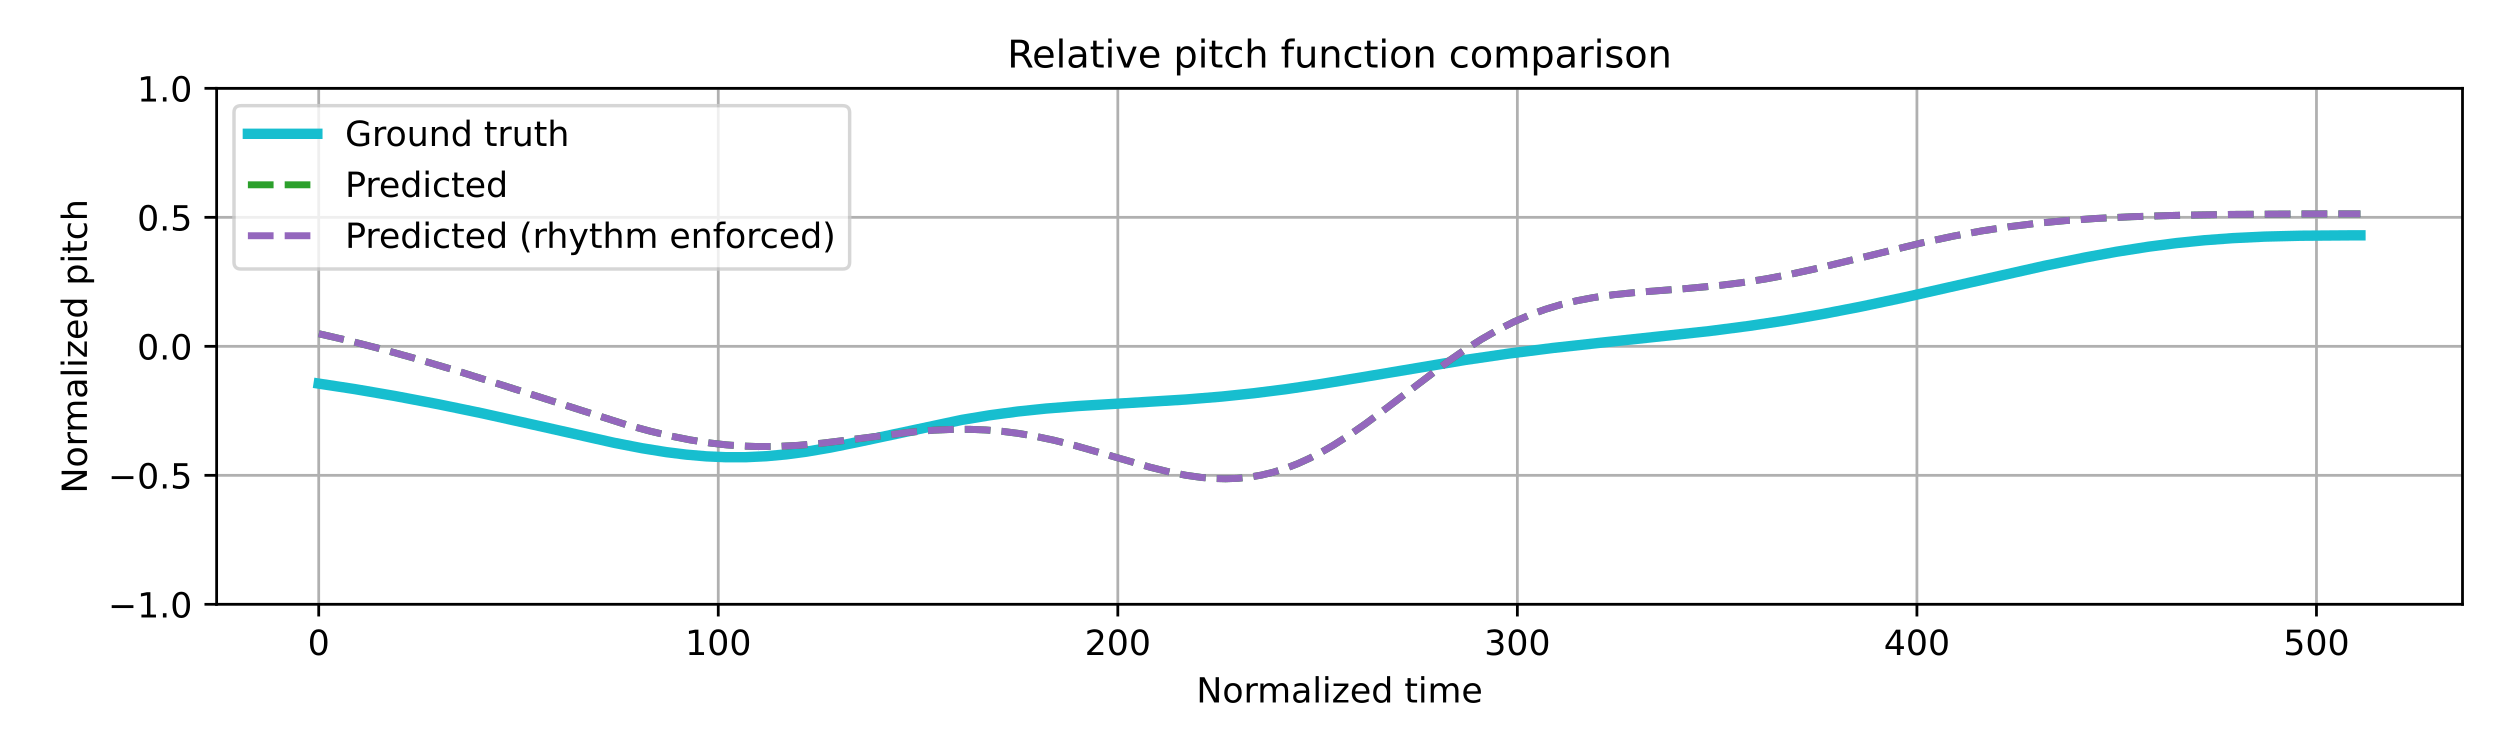
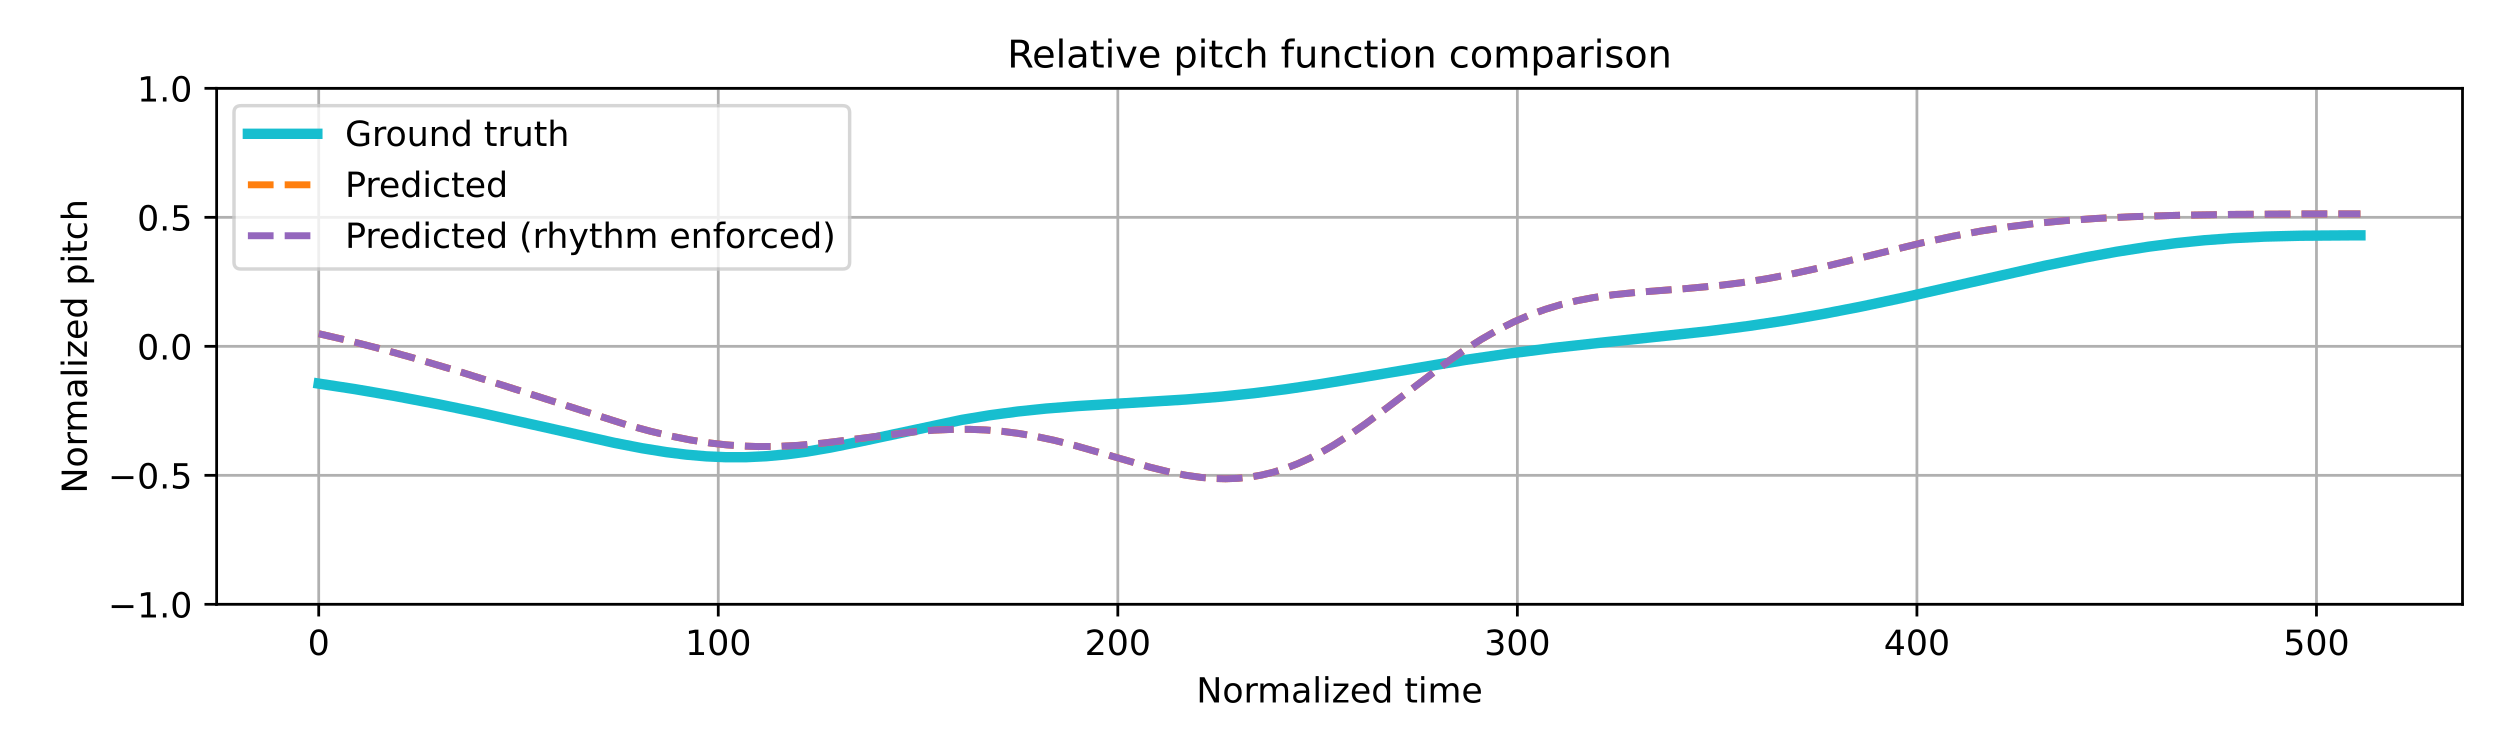
<svg xmlns="http://www.w3.org/2000/svg" xmlns:xlink="http://www.w3.org/1999/xlink" width="720pt" height="216pt" viewBox="0 0 720 216" version="1.1">
  <defs>
    <style type="text/css">*{stroke-linejoin: round; stroke-linecap: butt}</style>
  </defs>
  <g id="figure_1">
    <g id="patch_1">
      <path d="M 0 216  L 720 216  L 720 0  L 0 0  z " style="fill: #ffffff" />
    </g>
    <g id="axes_1">
      <g id="patch_2">
        <path d="M 62.39 174.04  L 709.2 174.04  L 709.2 25.44  L 62.39 25.44  z " style="fill: #ffffff" />
      </g>
      <g id="matplotlib.axis_1">
        <g id="xtick_1">
          <g id="line2d_1">
-             <path d="M 91.79 174.04  L 91.79 25.44  " clip-path="url(#p6a48d43ad7)" style="fill: none; stroke: #b0b0b0; stroke-width: 0.8; stroke-linecap: square" />
+             <path d="M 91.79 174.04  L 91.79 25.44  " clip-path="url(#pc66e076059)" style="fill: none; stroke: #b0b0b0; stroke-width: 0.8; stroke-linecap: square" />
          </g>
          <g id="line2d_2">
            <defs>
-               <path id="m5f132ab02b" d="M 0 0  L 0 3.5  " style="stroke: #000000; stroke-width: 0.8" />
-             </defs>
-             <g>
-               <use xlink:href="#m5f132ab02b" x="91.79" y="174.04" style="stroke: #000000; stroke-width: 0.8" />
+               <path id="mcef469ca91" d="M 0 0  L 0 3.5  " style="stroke: #000000; stroke-width: 0.8" />
+             </defs>
+             <g>
+               <use xlink:href="#mcef469ca91" x="91.79" y="174.04" style="stroke: #000000; stroke-width: 0.8" />
            </g>
          </g>
          <g id="text_1">
            <g transform="translate(88.60921 188.6384) scale(0.1 -0.1)">
              <defs>
                <path id="DejaVuSans-30" d="M 2034 4250  Q 1547 4250 1301 3770  Q 1056 3291 1056 2328  Q 1056 1369 1301 889  Q 1547 409 2034 409  Q 2525 409 2770 889  Q 3016 1369 3016 2328  Q 3016 3291 2770 3770  Q 2525 4250 2034 4250  z M 2034 4750  Q 2819 4750 3233 4129  Q 3647 3509 3647 2328  Q 3647 1150 3233 529  Q 2819 -91 2034 -91  Q 1250 -91 836 529  Q 422 1150 422 2328  Q 422 3509 836 4129  Q 1250 4750 2034 4750  z " transform="scale(0.015625)" />
              </defs>
              <use xlink:href="#DejaVuSans-30" />
            </g>
          </g>
        </g>
        <g id="xtick_2">
          <g id="line2d_3">
-             <path d="M 206.861 174.04  L 206.861 25.44  " clip-path="url(#p6a48d43ad7)" style="fill: none; stroke: #b0b0b0; stroke-width: 0.8; stroke-linecap: square" />
+             <path d="M 206.861 174.04  L 206.861 25.44  " clip-path="url(#pc66e076059)" style="fill: none; stroke: #b0b0b0; stroke-width: 0.8; stroke-linecap: square" />
          </g>
          <g id="line2d_4">
            <g>
-               <use xlink:href="#m5f132ab02b" x="206.861" y="174.04" style="stroke: #000000; stroke-width: 0.8" />
+               <use xlink:href="#mcef469ca91" x="206.861" y="174.04" style="stroke: #000000; stroke-width: 0.8" />
            </g>
          </g>
          <g id="text_2">
            <g transform="translate(197.317 188.6384) scale(0.1 -0.1)">
              <defs>
                <path id="DejaVuSans-31" d="M 794 531  L 1825 531  L 1825 4091  L 703 3866  L 703 4441  L 1819 4666  L 2450 4666  L 2450 531  L 3481 531  L 3481 0  L 794 0  L 794 531  z " transform="scale(0.015625)" />
              </defs>
              <use xlink:href="#DejaVuSans-31" />
              <use xlink:href="#DejaVuSans-30" transform="translate(63.62305 0)" />
              <use xlink:href="#DejaVuSans-30" transform="translate(127.2461 0)" />
            </g>
          </g>
        </g>
        <g id="xtick_3">
          <g id="line2d_5">
-             <path d="M 321.931 174.04  L 321.931 25.44  " clip-path="url(#p6a48d43ad7)" style="fill: none; stroke: #b0b0b0; stroke-width: 0.8; stroke-linecap: square" />
+             <path d="M 321.931 174.04  L 321.931 25.44  " clip-path="url(#pc66e076059)" style="fill: none; stroke: #b0b0b0; stroke-width: 0.8; stroke-linecap: square" />
          </g>
          <g id="line2d_6">
            <g>
-               <use xlink:href="#m5f132ab02b" x="321.931" y="174.04" style="stroke: #000000; stroke-width: 0.8" />
+               <use xlink:href="#mcef469ca91" x="321.931" y="174.04" style="stroke: #000000; stroke-width: 0.8" />
            </g>
          </g>
          <g id="text_3">
            <g transform="translate(312.3872 188.6384) scale(0.1 -0.1)">
              <defs>
                <path id="DejaVuSans-32" d="M 1228 531  L 3431 531  L 3431 0  L 469 0  L 469 531  Q 828 903 1448 1529  Q 2069 2156 2228 2338  Q 2531 2678 2651 2914  Q 2772 3150 2772 3378  Q 2772 3750 2511 3984  Q 2250 4219 1831 4219  Q 1534 4219 1204 4116  Q 875 4013 500 3803  L 500 4441  Q 881 4594 1212 4672  Q 1544 4750 1819 4750  Q 2544 4750 2975 4387  Q 3406 4025 3406 3419  Q 3406 3131 3298 2873  Q 3191 2616 2906 2266  Q 2828 2175 2409 1742  Q 1991 1309 1228 531  z " transform="scale(0.015625)" />
              </defs>
              <use xlink:href="#DejaVuSans-32" />
              <use xlink:href="#DejaVuSans-30" transform="translate(63.62305 0)" />
              <use xlink:href="#DejaVuSans-30" transform="translate(127.2461 0)" />
            </g>
          </g>
        </g>
        <g id="xtick_4">
          <g id="line2d_7">
-             <path d="M 437.001 174.04  L 437.001 25.44  " clip-path="url(#p6a48d43ad7)" style="fill: none; stroke: #b0b0b0; stroke-width: 0.8; stroke-linecap: square" />
+             <path d="M 437.001 174.04  L 437.001 25.44  " clip-path="url(#pc66e076059)" style="fill: none; stroke: #b0b0b0; stroke-width: 0.8; stroke-linecap: square" />
          </g>
          <g id="line2d_8">
            <g>
-               <use xlink:href="#m5f132ab02b" x="437.001" y="174.04" style="stroke: #000000; stroke-width: 0.8" />
+               <use xlink:href="#mcef469ca91" x="437.001" y="174.04" style="stroke: #000000; stroke-width: 0.8" />
            </g>
          </g>
          <g id="text_4">
            <g transform="translate(427.4575 188.6384) scale(0.1 -0.1)">
              <defs>
                <path id="DejaVuSans-33" d="M 2597 2516  Q 3050 2419 3304 2112  Q 3559 1806 3559 1356  Q 3559 666 3084 287  Q 2609 -91 1734 -91  Q 1441 -91 1130 -33  Q 819 25 488 141  L 488 750  Q 750 597 1062 519  Q 1375 441 1716 441  Q 2309 441 2620 675  Q 2931 909 2931 1356  Q 2931 1769 2642 2001  Q 2353 2234 1838 2234  L 1294 2234  L 1294 2753  L 1863 2753  Q 2328 2753 2575 2939  Q 2822 3125 2822 3475  Q 2822 3834 2567 4026  Q 2313 4219 1838 4219  Q 1578 4219 1281 4162  Q 984 4106 628 3988  L 628 4550  Q 988 4650 1302 4700  Q 1616 4750 1894 4750  Q 2613 4750 3031 4423  Q 3450 4097 3450 3541  Q 3450 3153 3228 2886  Q 3006 2619 2597 2516  z " transform="scale(0.015625)" />
              </defs>
              <use xlink:href="#DejaVuSans-33" />
              <use xlink:href="#DejaVuSans-30" transform="translate(63.62305 0)" />
              <use xlink:href="#DejaVuSans-30" transform="translate(127.2461 0)" />
            </g>
          </g>
        </g>
        <g id="xtick_5">
          <g id="line2d_9">
-             <path d="M 552.072 174.04  L 552.072 25.44  " clip-path="url(#p6a48d43ad7)" style="fill: none; stroke: #b0b0b0; stroke-width: 0.8; stroke-linecap: square" />
+             <path d="M 552.072 174.04  L 552.072 25.44  " clip-path="url(#pc66e076059)" style="fill: none; stroke: #b0b0b0; stroke-width: 0.8; stroke-linecap: square" />
          </g>
          <g id="line2d_10">
            <g>
-               <use xlink:href="#m5f132ab02b" x="552.072" y="174.04" style="stroke: #000000; stroke-width: 0.8" />
+               <use xlink:href="#mcef469ca91" x="552.072" y="174.04" style="stroke: #000000; stroke-width: 0.8" />
            </g>
          </g>
          <g id="text_5">
            <g transform="translate(542.5278 188.6384) scale(0.1 -0.1)">
              <defs>
                <path id="DejaVuSans-34" d="M 2419 4116  L 825 1625  L 2419 1625  L 2419 4116  z M 2253 4666  L 3047 4666  L 3047 1625  L 3713 1625  L 3713 1100  L 3047 1100  L 3047 0  L 2419 0  L 2419 1100  L 313 1100  L 313 1709  L 2253 4666  z " transform="scale(0.015625)" />
              </defs>
              <use xlink:href="#DejaVuSans-34" />
              <use xlink:href="#DejaVuSans-30" transform="translate(63.62305 0)" />
              <use xlink:href="#DejaVuSans-30" transform="translate(127.2461 0)" />
            </g>
          </g>
        </g>
        <g id="xtick_6">
          <g id="line2d_11">
-             <path d="M 667.142 174.04  L 667.142 25.44  " clip-path="url(#p6a48d43ad7)" style="fill: none; stroke: #b0b0b0; stroke-width: 0.8; stroke-linecap: square" />
+             <path d="M 667.142 174.04  L 667.142 25.44  " clip-path="url(#pc66e076059)" style="fill: none; stroke: #b0b0b0; stroke-width: 0.8; stroke-linecap: square" />
          </g>
          <g id="line2d_12">
            <g>
-               <use xlink:href="#m5f132ab02b" x="667.142" y="174.04" style="stroke: #000000; stroke-width: 0.8" />
+               <use xlink:href="#mcef469ca91" x="667.142" y="174.04" style="stroke: #000000; stroke-width: 0.8" />
            </g>
          </g>
          <g id="text_6">
            <g transform="translate(657.5981 188.6384) scale(0.1 -0.1)">
              <defs>
                <path id="DejaVuSans-35" d="M 691 4666  L 3169 4666  L 3169 4134  L 1269 4134  L 1269 2991  Q 1406 3038 1543 3061  Q 1681 3084 1819 3084  Q 2600 3084 3056 2656  Q 3513 2228 3513 1497  Q 3513 744 3044 326  Q 2575 -91 1722 -91  Q 1428 -91 1123 -41  Q 819 9 494 109  L 494 744  Q 775 591 1075 516  Q 1375 441 1709 441  Q 2250 441 2565 725  Q 2881 1009 2881 1497  Q 2881 1984 2565 2268  Q 2250 2553 1709 2553  Q 1456 2553 1204 2497  Q 953 2441 691 2322  L 691 4666  z " transform="scale(0.015625)" />
              </defs>
              <use xlink:href="#DejaVuSans-35" />
              <use xlink:href="#DejaVuSans-30" transform="translate(63.62305 0)" />
              <use xlink:href="#DejaVuSans-30" transform="translate(127.2461 0)" />
            </g>
          </g>
        </g>
        <g id="text_7">
          <g transform="translate(344.5544 202.3166) scale(0.1 -0.1)">
            <defs>
              <path id="DejaVuSans-4e" d="M 628 4666  L 1478 4666  L 3547 763  L 3547 4666  L 4159 4666  L 4159 0  L 3309 0  L 1241 3903  L 1241 0  L 628 0  L 628 4666  z " transform="scale(0.015625)" />
              <path id="DejaVuSans-6f" d="M 1959 3097  Q 1497 3097 1228 2736  Q 959 2375 959 1747  Q 959 1119 1226 758  Q 1494 397 1959 397  Q 2419 397 2687 759  Q 2956 1122 2956 1747  Q 2956 2369 2687 2733  Q 2419 3097 1959 3097  z M 1959 3584  Q 2709 3584 3137 3096  Q 3566 2609 3566 1747  Q 3566 888 3137 398  Q 2709 -91 1959 -91  Q 1206 -91 779 398  Q 353 888 353 1747  Q 353 2609 779 3096  Q 1206 3584 1959 3584  z " transform="scale(0.015625)" />
              <path id="DejaVuSans-72" d="M 2631 2963  Q 2534 3019 2420 3045  Q 2306 3072 2169 3072  Q 1681 3072 1420 2755  Q 1159 2438 1159 1844  L 1159 0  L 581 0  L 581 3500  L 1159 3500  L 1159 2956  Q 1341 3275 1631 3429  Q 1922 3584 2338 3584  Q 2397 3584 2469 3576  Q 2541 3569 2628 3553  L 2631 2963  z " transform="scale(0.015625)" />
              <path id="DejaVuSans-6d" d="M 3328 2828  Q 3544 3216 3844 3400  Q 4144 3584 4550 3584  Q 5097 3584 5394 3201  Q 5691 2819 5691 2113  L 5691 0  L 5113 0  L 5113 2094  Q 5113 2597 4934 2840  Q 4756 3084 4391 3084  Q 3944 3084 3684 2787  Q 3425 2491 3425 1978  L 3425 0  L 2847 0  L 2847 2094  Q 2847 2600 2669 2842  Q 2491 3084 2119 3084  Q 1678 3084 1418 2786  Q 1159 2488 1159 1978  L 1159 0  L 581 0  L 581 3500  L 1159 3500  L 1159 2956  Q 1356 3278 1631 3431  Q 1906 3584 2284 3584  Q 2666 3584 2933 3390  Q 3200 3197 3328 2828  z " transform="scale(0.015625)" />
              <path id="DejaVuSans-61" d="M 2194 1759  Q 1497 1759 1228 1600  Q 959 1441 959 1056  Q 959 750 1161 570  Q 1363 391 1709 391  Q 2188 391 2477 730  Q 2766 1069 2766 1631  L 2766 1759  L 2194 1759  z M 3341 1997  L 3341 0  L 2766 0  L 2766 531  Q 2569 213 2275 61  Q 1981 -91 1556 -91  Q 1019 -91 701 211  Q 384 513 384 1019  Q 384 1609 779 1909  Q 1175 2209 1959 2209  L 2766 2209  L 2766 2266  Q 2766 2663 2505 2880  Q 2244 3097 1772 3097  Q 1472 3097 1187 3025  Q 903 2953 641 2809  L 641 3341  Q 956 3463 1253 3523  Q 1550 3584 1831 3584  Q 2591 3584 2966 3190  Q 3341 2797 3341 1997  z " transform="scale(0.015625)" />
              <path id="DejaVuSans-6c" d="M 603 4863  L 1178 4863  L 1178 0  L 603 0  L 603 4863  z " transform="scale(0.015625)" />
              <path id="DejaVuSans-69" d="M 603 3500  L 1178 3500  L 1178 0  L 603 0  L 603 3500  z M 603 4863  L 1178 4863  L 1178 4134  L 603 4134  L 603 4863  z " transform="scale(0.015625)" />
              <path id="DejaVuSans-7a" d="M 353 3500  L 3084 3500  L 3084 2975  L 922 459  L 3084 459  L 3084 0  L 275 0  L 275 525  L 2438 3041  L 353 3041  L 353 3500  z " transform="scale(0.015625)" />
              <path id="DejaVuSans-65" d="M 3597 1894  L 3597 1613  L 953 1613  Q 991 1019 1311 708  Q 1631 397 2203 397  Q 2534 397 2845 478  Q 3156 559 3463 722  L 3463 178  Q 3153 47 2828 -22  Q 2503 -91 2169 -91  Q 1331 -91 842 396  Q 353 884 353 1716  Q 353 2575 817 3079  Q 1281 3584 2069 3584  Q 2775 3584 3186 3129  Q 3597 2675 3597 1894  z M 3022 2063  Q 3016 2534 2758 2815  Q 2500 3097 2075 3097  Q 1594 3097 1305 2825  Q 1016 2553 972 2059  L 3022 2063  z " transform="scale(0.015625)" />
              <path id="DejaVuSans-64" d="M 2906 2969  L 2906 4863  L 3481 4863  L 3481 0  L 2906 0  L 2906 525  Q 2725 213 2448 61  Q 2172 -91 1784 -91  Q 1150 -91 751 415  Q 353 922 353 1747  Q 353 2572 751 3078  Q 1150 3584 1784 3584  Q 2172 3584 2448 3432  Q 2725 3281 2906 2969  z M 947 1747  Q 947 1113 1208 752  Q 1469 391 1925 391  Q 2381 391 2643 752  Q 2906 1113 2906 1747  Q 2906 2381 2643 2742  Q 2381 3103 1925 3103  Q 1469 3103 1208 2742  Q 947 2381 947 1747  z " transform="scale(0.015625)" />
              <path id="DejaVuSans-20" transform="scale(0.015625)" />
              <path id="DejaVuSans-74" d="M 1172 4494  L 1172 3500  L 2356 3500  L 2356 3053  L 1172 3053  L 1172 1153  Q 1172 725 1289 603  Q 1406 481 1766 481  L 2356 481  L 2356 0  L 1766 0  Q 1100 0 847 248  Q 594 497 594 1153  L 594 3053  L 172 3053  L 172 3500  L 594 3500  L 594 4494  L 1172 4494  z " transform="scale(0.015625)" />
            </defs>
            <use xlink:href="#DejaVuSans-4e" />
            <use xlink:href="#DejaVuSans-6f" transform="translate(74.80469 0)" />
            <use xlink:href="#DejaVuSans-72" transform="translate(135.9863 0)" />
            <use xlink:href="#DejaVuSans-6d" transform="translate(175.3496 0)" />
            <use xlink:href="#DejaVuSans-61" transform="translate(272.7617 0)" />
            <use xlink:href="#DejaVuSans-6c" transform="translate(334.041 0)" />
            <use xlink:href="#DejaVuSans-69" transform="translate(361.8242 0)" />
            <use xlink:href="#DejaVuSans-7a" transform="translate(389.6074 0)" />
            <use xlink:href="#DejaVuSans-65" transform="translate(442.0977 0)" />
            <use xlink:href="#DejaVuSans-64" transform="translate(503.6211 0)" />
            <use xlink:href="#DejaVuSans-20" transform="translate(567.0977 0)" />
            <use xlink:href="#DejaVuSans-74" transform="translate(598.8848 0)" />
            <use xlink:href="#DejaVuSans-69" transform="translate(638.0938 0)" />
            <use xlink:href="#DejaVuSans-6d" transform="translate(665.877 0)" />
            <use xlink:href="#DejaVuSans-65" transform="translate(763.2891 0)" />
          </g>
        </g>
      </g>
      <g id="matplotlib.axis_2">
        <g id="ytick_1">
          <g id="line2d_13">
-             <path d="M 62.39 174.04  L 709.2 174.04  " clip-path="url(#p6a48d43ad7)" style="fill: none; stroke: #b0b0b0; stroke-width: 0.8; stroke-linecap: square" />
+             <path d="M 62.39 174.04  L 709.2 174.04  " clip-path="url(#pc66e076059)" style="fill: none; stroke: #b0b0b0; stroke-width: 0.8; stroke-linecap: square" />
          </g>
          <g id="line2d_14">
            <defs>
-               <path id="m5bf57ad347" d="M 0 0  L -3.5 0  " style="stroke: #000000; stroke-width: 0.8" />
-             </defs>
-             <g>
-               <use xlink:href="#m5bf57ad347" x="62.39" y="174.04" style="stroke: #000000; stroke-width: 0.8" />
+               <path id="mf301b98cd3" d="M 0 0  L -3.5 0  " style="stroke: #000000; stroke-width: 0.8" />
+             </defs>
+             <g>
+               <use xlink:href="#mf301b98cd3" x="62.39" y="174.04" style="stroke: #000000; stroke-width: 0.8" />
            </g>
          </g>
          <g id="text_8">
            <g transform="translate(31.10719 177.8392) scale(0.1 -0.1)">
              <defs>
                <path id="DejaVuSans-2212" d="M 678 2272  L 4684 2272  L 4684 1741  L 678 1741  L 678 2272  z " transform="scale(0.015625)" />
                <path id="DejaVuSans-2e" d="M 684 794  L 1344 794  L 1344 0  L 684 0  L 684 794  z " transform="scale(0.015625)" />
              </defs>
              <use xlink:href="#DejaVuSans-2212" />
              <use xlink:href="#DejaVuSans-31" transform="translate(83.78906 0)" />
              <use xlink:href="#DejaVuSans-2e" transform="translate(147.4121 0)" />
              <use xlink:href="#DejaVuSans-30" transform="translate(179.1992 0)" />
            </g>
          </g>
        </g>
        <g id="ytick_2">
          <g id="line2d_15">
-             <path d="M 62.39 136.89  L 709.2 136.89  " clip-path="url(#p6a48d43ad7)" style="fill: none; stroke: #b0b0b0; stroke-width: 0.8; stroke-linecap: square" />
+             <path d="M 62.39 136.89  L 709.2 136.89  " clip-path="url(#pc66e076059)" style="fill: none; stroke: #b0b0b0; stroke-width: 0.8; stroke-linecap: square" />
          </g>
          <g id="line2d_16">
            <g>
-               <use xlink:href="#m5bf57ad347" x="62.39" y="136.89" style="stroke: #000000; stroke-width: 0.8" />
+               <use xlink:href="#mf301b98cd3" x="62.39" y="136.89" style="stroke: #000000; stroke-width: 0.8" />
            </g>
          </g>
          <g id="text_9">
            <g transform="translate(31.10719 140.6892) scale(0.1 -0.1)">
              <use xlink:href="#DejaVuSans-2212" />
              <use xlink:href="#DejaVuSans-30" transform="translate(83.78906 0)" />
              <use xlink:href="#DejaVuSans-2e" transform="translate(147.4121 0)" />
              <use xlink:href="#DejaVuSans-35" transform="translate(179.1992 0)" />
            </g>
          </g>
        </g>
        <g id="ytick_3">
          <g id="line2d_17">
-             <path d="M 62.39 99.74  L 709.2 99.74  " clip-path="url(#p6a48d43ad7)" style="fill: none; stroke: #b0b0b0; stroke-width: 0.8; stroke-linecap: square" />
+             <path d="M 62.39 99.74  L 709.2 99.74  " clip-path="url(#pc66e076059)" style="fill: none; stroke: #b0b0b0; stroke-width: 0.8; stroke-linecap: square" />
          </g>
          <g id="line2d_18">
            <g>
-               <use xlink:href="#m5bf57ad347" x="62.39" y="99.74" style="stroke: #000000; stroke-width: 0.8" />
+               <use xlink:href="#mf301b98cd3" x="62.39" y="99.74" style="stroke: #000000; stroke-width: 0.8" />
            </g>
          </g>
          <g id="text_10">
            <g transform="translate(39.48687 103.5392) scale(0.1 -0.1)">
              <use xlink:href="#DejaVuSans-30" />
              <use xlink:href="#DejaVuSans-2e" transform="translate(63.62305 0)" />
              <use xlink:href="#DejaVuSans-30" transform="translate(95.41016 0)" />
            </g>
          </g>
        </g>
        <g id="ytick_4">
          <g id="line2d_19">
-             <path d="M 62.39 62.59  L 709.2 62.59  " clip-path="url(#p6a48d43ad7)" style="fill: none; stroke: #b0b0b0; stroke-width: 0.8; stroke-linecap: square" />
+             <path d="M 62.39 62.59  L 709.2 62.59  " clip-path="url(#pc66e076059)" style="fill: none; stroke: #b0b0b0; stroke-width: 0.8; stroke-linecap: square" />
          </g>
          <g id="line2d_20">
            <g>
-               <use xlink:href="#m5bf57ad347" x="62.39" y="62.59" style="stroke: #000000; stroke-width: 0.8" />
+               <use xlink:href="#mf301b98cd3" x="62.39" y="62.59" style="stroke: #000000; stroke-width: 0.8" />
            </g>
          </g>
          <g id="text_11">
            <g transform="translate(39.48687 66.38922) scale(0.1 -0.1)">
              <use xlink:href="#DejaVuSans-30" />
              <use xlink:href="#DejaVuSans-2e" transform="translate(63.62305 0)" />
              <use xlink:href="#DejaVuSans-35" transform="translate(95.41016 0)" />
            </g>
          </g>
        </g>
        <g id="ytick_5">
          <g id="line2d_21">
-             <path d="M 62.39 25.44  L 709.2 25.44  " clip-path="url(#p6a48d43ad7)" style="fill: none; stroke: #b0b0b0; stroke-width: 0.8; stroke-linecap: square" />
+             <path d="M 62.39 25.44  L 709.2 25.44  " clip-path="url(#pc66e076059)" style="fill: none; stroke: #b0b0b0; stroke-width: 0.8; stroke-linecap: square" />
          </g>
          <g id="line2d_22">
            <g>
-               <use xlink:href="#m5bf57ad347" x="62.39" y="25.44" style="stroke: #000000; stroke-width: 0.8" />
+               <use xlink:href="#mf301b98cd3" x="62.39" y="25.44" style="stroke: #000000; stroke-width: 0.8" />
            </g>
          </g>
          <g id="text_12">
            <g transform="translate(39.48687 29.23922) scale(0.1 -0.1)">
              <use xlink:href="#DejaVuSans-31" />
              <use xlink:href="#DejaVuSans-2e" transform="translate(63.62305 0)" />
              <use xlink:href="#DejaVuSans-30" transform="translate(95.41016 0)" />
            </g>
          </g>
        </g>
        <g id="text_13">
          <g transform="translate(25.0275 142.1259) rotate(-90) scale(0.1 -0.1)">
            <defs>
              <path id="DejaVuSans-70" d="M 1159 525  L 1159 -1331  L 581 -1331  L 581 3500  L 1159 3500  L 1159 2969  Q 1341 3281 1617 3432  Q 1894 3584 2278 3584  Q 2916 3584 3314 3078  Q 3713 2572 3713 1747  Q 3713 922 3314 415  Q 2916 -91 2278 -91  Q 1894 -91 1617 61  Q 1341 213 1159 525  z M 3116 1747  Q 3116 2381 2855 2742  Q 2594 3103 2138 3103  Q 1681 3103 1420 2742  Q 1159 2381 1159 1747  Q 1159 1113 1420 752  Q 1681 391 2138 391  Q 2594 391 2855 752  Q 3116 1113 3116 1747  z " transform="scale(0.015625)" />
              <path id="DejaVuSans-63" d="M 3122 3366  L 3122 2828  Q 2878 2963 2633 3030  Q 2388 3097 2138 3097  Q 1578 3097 1268 2742  Q 959 2388 959 1747  Q 959 1106 1268 751  Q 1578 397 2138 397  Q 2388 397 2633 464  Q 2878 531 3122 666  L 3122 134  Q 2881 22 2623 -34  Q 2366 -91 2075 -91  Q 1284 -91 818 406  Q 353 903 353 1747  Q 353 2603 823 3093  Q 1294 3584 2113 3584  Q 2378 3584 2631 3529  Q 2884 3475 3122 3366  z " transform="scale(0.015625)" />
              <path id="DejaVuSans-68" d="M 3513 2113  L 3513 0  L 2938 0  L 2938 2094  Q 2938 2591 2744 2837  Q 2550 3084 2163 3084  Q 1697 3084 1428 2787  Q 1159 2491 1159 1978  L 1159 0  L 581 0  L 581 4863  L 1159 4863  L 1159 2956  Q 1366 3272 1645 3428  Q 1925 3584 2291 3584  Q 2894 3584 3203 3211  Q 3513 2838 3513 2113  z " transform="scale(0.015625)" />
            </defs>
            <use xlink:href="#DejaVuSans-4e" />
            <use xlink:href="#DejaVuSans-6f" transform="translate(74.80469 0)" />
            <use xlink:href="#DejaVuSans-72" transform="translate(135.9863 0)" />
            <use xlink:href="#DejaVuSans-6d" transform="translate(175.3496 0)" />
            <use xlink:href="#DejaVuSans-61" transform="translate(272.7617 0)" />
            <use xlink:href="#DejaVuSans-6c" transform="translate(334.041 0)" />
            <use xlink:href="#DejaVuSans-69" transform="translate(361.8242 0)" />
            <use xlink:href="#DejaVuSans-7a" transform="translate(389.6074 0)" />
            <use xlink:href="#DejaVuSans-65" transform="translate(442.0977 0)" />
            <use xlink:href="#DejaVuSans-64" transform="translate(503.6211 0)" />
            <use xlink:href="#DejaVuSans-20" transform="translate(567.0977 0)" />
            <use xlink:href="#DejaVuSans-70" transform="translate(598.8848 0)" />
            <use xlink:href="#DejaVuSans-69" transform="translate(662.3613 0)" />
            <use xlink:href="#DejaVuSans-74" transform="translate(690.1445 0)" />
            <use xlink:href="#DejaVuSans-63" transform="translate(729.3535 0)" />
            <use xlink:href="#DejaVuSans-68" transform="translate(784.334 0)" />
          </g>
        </g>
      </g>
      <g id="line2d_23">
-         <path d="M 91.79 110.476  L 102.147 112.058  L 113.654 114.035  L 126.312 116.434  L 138.969 119.051  L 153.928 122.383  L 176.942 127.545  L 184.997 129.104  L 191.902 130.215  L 197.655 130.934  L 203.409 131.43  L 209.162 131.68  L 214.916 131.667  L 220.669 131.39  L 226.423 130.858  L 232.176 130.093  L 239.08 128.917  L 247.135 127.284  L 277.054 120.917  L 285.109 119.587  L 293.163 118.508  L 301.218 117.667  L 310.424 116.94  L 324.232 116.114  L 341.493 115.062  L 351.849 114.214  L 361.055 113.256  L 370.261 112.096  L 380.617 110.573  L 394.425 108.293  L 422.042 103.655  L 434.7 101.804  L 447.358 100.202  L 462.317 98.562  L 492.235 95.359  L 503.742 93.865  L 514.098 92.305  L 524.455 90.525  L 535.962 88.303  L 548.619 85.617  L 567.031 81.449  L 588.894 76.535  L 600.401 74.175  L 609.607 72.491  L 618.812 71.045  L 626.867 70.003  L 634.922 69.185  L 642.977 68.587  L 652.183 68.144  L 662.539 67.888  L 677.498 67.777  L 679.8 67.773  L 679.8 67.773  " clip-path="url(#p6a48d43ad7)" style="fill: none; stroke: #17becf; stroke-width: 3; stroke-linecap: square" />
+         <path d="M 91.79 110.476  L 102.147 112.058  L 113.654 114.035  L 126.312 116.434  L 138.969 119.051  L 153.928 122.383  L 176.942 127.545  L 184.997 129.104  L 191.902 130.215  L 197.655 130.934  L 203.409 131.43  L 209.162 131.68  L 214.916 131.667  L 220.669 131.39  L 226.423 130.858  L 232.176 130.093  L 239.08 128.917  L 247.135 127.284  L 277.054 120.917  L 285.109 119.587  L 293.163 118.508  L 301.218 117.667  L 310.424 116.94  L 324.232 116.114  L 341.493 115.062  L 351.849 114.214  L 361.055 113.256  L 370.261 112.096  L 380.617 110.573  L 394.425 108.293  L 422.042 103.655  L 434.7 101.804  L 447.358 100.202  L 462.317 98.562  L 492.235 95.359  L 503.742 93.865  L 514.098 92.305  L 524.455 90.525  L 535.962 88.303  L 548.619 85.617  L 567.031 81.449  L 588.894 76.535  L 600.401 74.175  L 609.607 72.491  L 618.812 71.045  L 626.867 70.003  L 634.922 69.185  L 642.977 68.587  L 652.183 68.144  L 662.539 67.888  L 677.498 67.777  L 679.8 67.773  L 679.8 67.773  " clip-path="url(#pc66e076059)" style="fill: none; stroke: #17becf; stroke-width: 3; stroke-linecap: square" />
      </g>
      <g id="line2d_24">
-         <path d="M 91.79 96.109  L 99.845 97.971  L 109.051 100.32  L 119.407 103.187  L 130.914 106.593  L 144.723 110.927  L 180.395 122.316  L 187.299 124.189  L 193.052 125.554  L 198.806 126.7  L 204.559 127.595  L 209.162 128.116  L 213.765 128.454  L 218.368 128.611  L 224.121 128.562  L 229.875 128.264  L 236.779 127.636  L 244.834 126.653  L 262.094 124.466  L 268.999 123.886  L 274.752 123.647  L 279.355 123.647  L 283.958 123.834  L 288.561 124.217  L 293.163 124.798  L 297.766 125.57  L 303.52 126.783  L 309.273 128.229  L 317.328 130.521  L 331.137 134.537  L 336.89 135.955  L 341.493 136.866  L 346.096 137.517  L 349.548 137.801  L 353 137.889  L 356.452 137.762  L 359.904 137.407  L 363.356 136.813  L 366.808 135.973  L 370.261 134.886  L 373.713 133.555  L 377.165 131.988  L 380.617 130.197  L 384.069 128.2  L 388.672 125.254  L 393.275 122.043  L 399.028 117.764  L 417.439 103.806  L 422.042 100.638  L 426.645 97.718  L 431.248 95.085  L 435.851 92.763  L 440.453 90.761  L 445.056 89.076  L 449.659 87.692  L 454.262 86.581  L 458.865 85.708  L 464.618 84.888  L 471.522 84.185  L 485.331 83.127  L 494.536 82.281  L 501.441 81.432  L 508.345 80.36  L 515.249 79.065  L 523.304 77.312  L 533.66 74.804  L 553.222 70.01  L 562.428 68.031  L 570.483 66.543  L 578.538 65.306  L 586.593 64.317  L 594.648 63.551  L 603.853 62.906  L 614.209 62.404  L 626.867 62.015  L 642.977 61.744  L 664.84 61.608  L 679.8 61.591  L 679.8 61.591  " clip-path="url(#p6a48d43ad7)" style="fill: none; stroke-dasharray: 7.4,3.2; stroke-dashoffset: 0; stroke: #2ca02c; stroke-width: 2" />
+         <path d="M 91.79 96.109  L 99.845 97.971  L 109.051 100.32  L 119.407 103.187  L 130.914 106.593  L 144.723 110.927  L 180.395 122.316  L 187.299 124.189  L 193.052 125.554  L 198.806 126.7  L 204.559 127.595  L 209.162 128.116  L 213.765 128.454  L 218.368 128.611  L 224.121 128.562  L 229.875 128.264  L 236.779 127.636  L 244.834 126.653  L 262.094 124.466  L 268.999 123.886  L 274.752 123.647  L 279.355 123.647  L 283.958 123.834  L 288.561 124.217  L 293.163 124.798  L 297.766 125.57  L 303.52 126.783  L 309.273 128.229  L 317.328 130.521  L 331.137 134.537  L 336.89 135.955  L 341.493 136.866  L 346.096 137.517  L 349.548 137.801  L 353 137.889  L 356.452 137.762  L 359.904 137.407  L 363.356 136.813  L 366.808 135.973  L 370.261 134.886  L 373.713 133.555  L 377.165 131.988  L 380.617 130.197  L 384.069 128.2  L 388.672 125.254  L 393.275 122.043  L 399.028 117.764  L 417.439 103.806  L 422.042 100.638  L 426.645 97.718  L 431.248 95.085  L 435.851 92.763  L 440.453 90.761  L 445.056 89.076  L 449.659 87.692  L 454.262 86.581  L 458.865 85.708  L 464.618 84.888  L 471.522 84.185  L 485.331 83.127  L 494.536 82.281  L 501.441 81.432  L 508.345 80.36  L 515.249 79.065  L 523.304 77.312  L 533.66 74.804  L 553.222 70.01  L 562.428 68.031  L 570.483 66.543  L 578.538 65.306  L 586.593 64.317  L 594.648 63.551  L 603.853 62.906  L 614.209 62.404  L 626.867 62.015  L 642.977 61.744  L 664.84 61.608  L 679.8 61.591  L 679.8 61.591  " clip-path="url(#pc66e076059)" style="fill: none; stroke-dasharray: 7.4,3.2; stroke-dashoffset: 0; stroke: #ff7f0e; stroke-width: 2" />
      </g>
      <g id="line2d_25">
-         <path d="M 91.79 96.109  L 99.845 97.971  L 109.051 100.32  L 119.407 103.187  L 130.914 106.593  L 144.723 110.927  L 180.395 122.316  L 187.299 124.189  L 193.052 125.554  L 198.806 126.7  L 204.559 127.595  L 209.162 128.116  L 213.765 128.454  L 218.368 128.611  L 224.121 128.562  L 229.875 128.264  L 236.779 127.636  L 244.834 126.653  L 262.094 124.466  L 268.999 123.886  L 274.752 123.647  L 279.355 123.647  L 283.958 123.834  L 288.561 124.217  L 293.163 124.798  L 297.766 125.57  L 303.52 126.783  L 309.273 128.229  L 317.328 130.521  L 331.137 134.537  L 336.89 135.955  L 341.493 136.866  L 346.096 137.517  L 349.548 137.801  L 353 137.889  L 356.452 137.762  L 359.904 137.407  L 363.356 136.813  L 366.808 135.973  L 370.261 134.886  L 373.713 133.555  L 377.165 131.988  L 380.617 130.197  L 384.069 128.2  L 388.672 125.254  L 393.275 122.043  L 399.028 117.764  L 417.439 103.806  L 422.042 100.638  L 426.645 97.718  L 431.248 95.085  L 435.851 92.763  L 440.453 90.761  L 445.056 89.076  L 449.659 87.692  L 454.262 86.581  L 458.865 85.708  L 464.618 84.888  L 471.522 84.185  L 485.331 83.127  L 494.536 82.281  L 501.441 81.432  L 508.345 80.36  L 515.249 79.065  L 523.304 77.312  L 533.66 74.804  L 553.222 70.01  L 562.428 68.031  L 570.483 66.543  L 578.538 65.306  L 586.593 64.317  L 594.648 63.551  L 603.853 62.906  L 614.209 62.404  L 626.867 62.015  L 642.977 61.744  L 664.84 61.608  L 679.8 61.591  L 679.8 61.591  " clip-path="url(#p6a48d43ad7)" style="fill: none; stroke-dasharray: 7.4,3.2; stroke-dashoffset: 0; stroke: #9467bd; stroke-width: 2" />
+         <path d="M 91.79 96.109  L 99.845 97.971  L 109.051 100.32  L 119.407 103.187  L 130.914 106.593  L 144.723 110.927  L 180.395 122.316  L 187.299 124.189  L 193.052 125.554  L 198.806 126.7  L 204.559 127.595  L 209.162 128.116  L 213.765 128.454  L 218.368 128.611  L 224.121 128.562  L 229.875 128.264  L 236.779 127.636  L 244.834 126.653  L 262.094 124.466  L 268.999 123.886  L 274.752 123.647  L 279.355 123.647  L 283.958 123.834  L 288.561 124.217  L 293.163 124.798  L 297.766 125.57  L 303.52 126.783  L 309.273 128.229  L 317.328 130.521  L 331.137 134.537  L 336.89 135.955  L 341.493 136.866  L 346.096 137.517  L 349.548 137.801  L 353 137.889  L 356.452 137.762  L 359.904 137.407  L 363.356 136.813  L 366.808 135.973  L 370.261 134.886  L 373.713 133.555  L 377.165 131.988  L 380.617 130.197  L 384.069 128.2  L 388.672 125.254  L 393.275 122.043  L 399.028 117.764  L 417.439 103.806  L 422.042 100.638  L 426.645 97.718  L 431.248 95.085  L 435.851 92.763  L 440.453 90.761  L 445.056 89.076  L 449.659 87.692  L 454.262 86.581  L 458.865 85.708  L 464.618 84.888  L 471.522 84.185  L 485.331 83.127  L 494.536 82.281  L 501.441 81.432  L 508.345 80.36  L 515.249 79.065  L 523.304 77.312  L 533.66 74.804  L 553.222 70.01  L 562.428 68.031  L 570.483 66.543  L 578.538 65.306  L 586.593 64.317  L 594.648 63.551  L 603.853 62.906  L 614.209 62.404  L 626.867 62.015  L 642.977 61.744  L 664.84 61.608  L 679.8 61.591  L 679.8 61.591  " clip-path="url(#pc66e076059)" style="fill: none; stroke-dasharray: 7.4,3.2; stroke-dashoffset: 0; stroke: #9467bd; stroke-width: 2" />
      </g>
      <g id="patch_3">
        <path d="M 62.39 174.04  L 62.39 25.44  " style="fill: none; stroke: #000000; stroke-width: 0.8; stroke-linejoin: miter; stroke-linecap: square" />
      </g>
      <g id="patch_4">
        <path d="M 709.2 174.04  L 709.2 25.44  " style="fill: none; stroke: #000000; stroke-width: 0.8; stroke-linejoin: miter; stroke-linecap: square" />
      </g>
      <g id="patch_5">
        <path d="M 62.39 174.04  L 709.2 174.04  " style="fill: none; stroke: #000000; stroke-width: 0.8; stroke-linejoin: miter; stroke-linecap: square" />
      </g>
      <g id="patch_6">
        <path d="M 62.39 25.44  L 709.2 25.44  " style="fill: none; stroke: #000000; stroke-width: 0.8; stroke-linejoin: miter; stroke-linecap: square" />
      </g>
      <g id="text_14">
        <g transform="translate(290.1045 19.44) scale(0.11 -0.11)">
          <defs>
            <path id="DejaVuSans-52" d="M 2841 2188  Q 3044 2119 3236 1894  Q 3428 1669 3622 1275  L 4263 0  L 3584 0  L 2988 1197  Q 2756 1666 2539 1819  Q 2322 1972 1947 1972  L 1259 1972  L 1259 0  L 628 0  L 628 4666  L 2053 4666  Q 2853 4666 3247 4331  Q 3641 3997 3641 3322  Q 3641 2881 3436 2590  Q 3231 2300 2841 2188  z M 1259 4147  L 1259 2491  L 2053 2491  Q 2509 2491 2742 2702  Q 2975 2913 2975 3322  Q 2975 3731 2742 3939  Q 2509 4147 2053 4147  L 1259 4147  z " transform="scale(0.015625)" />
            <path id="DejaVuSans-76" d="M 191 3500  L 800 3500  L 1894 563  L 2988 3500  L 3597 3500  L 2284 0  L 1503 0  L 191 3500  z " transform="scale(0.015625)" />
            <path id="DejaVuSans-66" d="M 2375 4863  L 2375 4384  L 1825 4384  Q 1516 4384 1395 4259  Q 1275 4134 1275 3809  L 1275 3500  L 2222 3500  L 2222 3053  L 1275 3053  L 1275 0  L 697 0  L 697 3053  L 147 3053  L 147 3500  L 697 3500  L 697 3744  Q 697 4328 969 4595  Q 1241 4863 1831 4863  L 2375 4863  z " transform="scale(0.015625)" />
            <path id="DejaVuSans-75" d="M 544 1381  L 544 3500  L 1119 3500  L 1119 1403  Q 1119 906 1312 657  Q 1506 409 1894 409  Q 2359 409 2629 706  Q 2900 1003 2900 1516  L 2900 3500  L 3475 3500  L 3475 0  L 2900 0  L 2900 538  Q 2691 219 2414 64  Q 2138 -91 1772 -91  Q 1169 -91 856 284  Q 544 659 544 1381  z M 1991 3584  L 1991 3584  z " transform="scale(0.015625)" />
            <path id="DejaVuSans-6e" d="M 3513 2113  L 3513 0  L 2938 0  L 2938 2094  Q 2938 2591 2744 2837  Q 2550 3084 2163 3084  Q 1697 3084 1428 2787  Q 1159 2491 1159 1978  L 1159 0  L 581 0  L 581 3500  L 1159 3500  L 1159 2956  Q 1366 3272 1645 3428  Q 1925 3584 2291 3584  Q 2894 3584 3203 3211  Q 3513 2838 3513 2113  z " transform="scale(0.015625)" />
            <path id="DejaVuSans-73" d="M 2834 3397  L 2834 2853  Q 2591 2978 2328 3040  Q 2066 3103 1784 3103  Q 1356 3103 1142 2972  Q 928 2841 928 2578  Q 928 2378 1081 2264  Q 1234 2150 1697 2047  L 1894 2003  Q 2506 1872 2764 1633  Q 3022 1394 3022 966  Q 3022 478 2636 193  Q 2250 -91 1575 -91  Q 1294 -91 989 -36  Q 684 19 347 128  L 347 722  Q 666 556 975 473  Q 1284 391 1588 391  Q 1994 391 2212 530  Q 2431 669 2431 922  Q 2431 1156 2273 1281  Q 2116 1406 1581 1522  L 1381 1569  Q 847 1681 609 1914  Q 372 2147 372 2553  Q 372 3047 722 3315  Q 1072 3584 1716 3584  Q 2034 3584 2315 3537  Q 2597 3491 2834 3397  z " transform="scale(0.015625)" />
          </defs>
          <use xlink:href="#DejaVuSans-52" />
          <use xlink:href="#DejaVuSans-65" transform="translate(64.98242 0)" />
          <use xlink:href="#DejaVuSans-6c" transform="translate(126.5059 0)" />
          <use xlink:href="#DejaVuSans-61" transform="translate(154.2891 0)" />
          <use xlink:href="#DejaVuSans-74" transform="translate(215.5684 0)" />
          <use xlink:href="#DejaVuSans-69" transform="translate(254.7773 0)" />
          <use xlink:href="#DejaVuSans-76" transform="translate(282.5605 0)" />
          <use xlink:href="#DejaVuSans-65" transform="translate(341.7402 0)" />
          <use xlink:href="#DejaVuSans-20" transform="translate(403.2637 0)" />
          <use xlink:href="#DejaVuSans-70" transform="translate(435.0508 0)" />
          <use xlink:href="#DejaVuSans-69" transform="translate(498.5273 0)" />
          <use xlink:href="#DejaVuSans-74" transform="translate(526.3105 0)" />
          <use xlink:href="#DejaVuSans-63" transform="translate(565.5195 0)" />
          <use xlink:href="#DejaVuSans-68" transform="translate(620.5 0)" />
          <use xlink:href="#DejaVuSans-20" transform="translate(683.8789 0)" />
          <use xlink:href="#DejaVuSans-66" transform="translate(715.666 0)" />
          <use xlink:href="#DejaVuSans-75" transform="translate(750.8711 0)" />
          <use xlink:href="#DejaVuSans-6e" transform="translate(814.25 0)" />
          <use xlink:href="#DejaVuSans-63" transform="translate(877.6289 0)" />
          <use xlink:href="#DejaVuSans-74" transform="translate(932.6094 0)" />
          <use xlink:href="#DejaVuSans-69" transform="translate(971.8184 0)" />
          <use xlink:href="#DejaVuSans-6f" transform="translate(999.6016 0)" />
          <use xlink:href="#DejaVuSans-6e" transform="translate(1060.783 0)" />
          <use xlink:href="#DejaVuSans-20" transform="translate(1124.162 0)" />
          <use xlink:href="#DejaVuSans-63" transform="translate(1155.949 0)" />
          <use xlink:href="#DejaVuSans-6f" transform="translate(1210.93 0)" />
          <use xlink:href="#DejaVuSans-6d" transform="translate(1272.111 0)" />
          <use xlink:href="#DejaVuSans-70" transform="translate(1369.523 0)" />
          <use xlink:href="#DejaVuSans-61" transform="translate(1433 0)" />
          <use xlink:href="#DejaVuSans-72" transform="translate(1494.279 0)" />
          <use xlink:href="#DejaVuSans-69" transform="translate(1535.393 0)" />
          <use xlink:href="#DejaVuSans-73" transform="translate(1563.176 0)" />
          <use xlink:href="#DejaVuSans-6f" transform="translate(1615.275 0)" />
          <use xlink:href="#DejaVuSans-6e" transform="translate(1676.457 0)" />
        </g>
      </g>
      <g id="legend_1">
        <g id="patch_7">
          <path d="M 69.39 77.474  L 242.696 77.474  Q 244.696 77.474 244.696 75.474  L 244.696 32.44  Q 244.696 30.44 242.696 30.44  L 69.39 30.44  Q 67.39 30.44 67.39 32.44  L 67.39 75.474  Q 67.39 77.474 69.39 77.474  z " style="fill: #ffffff; opacity: 0.8; stroke: #cccccc; stroke-linejoin: miter" />
        </g>
        <g id="line2d_26">
          <path d="M 71.39 38.538  L 81.39 38.538  L 91.39 38.538  " style="fill: none; stroke: #17becf; stroke-width: 3; stroke-linecap: square" />
        </g>
        <g id="text_15">
          <g transform="translate(99.39 42.03844) scale(0.1 -0.1)">
            <defs>
              <path id="DejaVuSans-47" d="M 3809 666  L 3809 1919  L 2778 1919  L 2778 2438  L 4434 2438  L 4434 434  Q 4069 175 3628 42  Q 3188 -91 2688 -91  Q 1594 -91 976 548  Q 359 1188 359 2328  Q 359 3472 976 4111  Q 1594 4750 2688 4750  Q 3144 4750 3555 4637  Q 3966 4525 4313 4306  L 4313 3634  Q 3963 3931 3569 4081  Q 3175 4231 2741 4231  Q 1884 4231 1454 3753  Q 1025 3275 1025 2328  Q 1025 1384 1454 906  Q 1884 428 2741 428  Q 3075 428 3337 486  Q 3600 544 3809 666  z " transform="scale(0.015625)" />
            </defs>
            <use xlink:href="#DejaVuSans-47" />
            <use xlink:href="#DejaVuSans-72" transform="translate(77.49023 0)" />
            <use xlink:href="#DejaVuSans-6f" transform="translate(116.3535 0)" />
            <use xlink:href="#DejaVuSans-75" transform="translate(177.5352 0)" />
            <use xlink:href="#DejaVuSans-6e" transform="translate(240.9141 0)" />
            <use xlink:href="#DejaVuSans-64" transform="translate(304.293 0)" />
            <use xlink:href="#DejaVuSans-20" transform="translate(367.7695 0)" />
            <use xlink:href="#DejaVuSans-74" transform="translate(399.5566 0)" />
            <use xlink:href="#DejaVuSans-72" transform="translate(438.7656 0)" />
            <use xlink:href="#DejaVuSans-75" transform="translate(479.8789 0)" />
            <use xlink:href="#DejaVuSans-74" transform="translate(543.2578 0)" />
            <use xlink:href="#DejaVuSans-68" transform="translate(582.4668 0)" />
          </g>
        </g>
        <g id="line2d_27">
-           <path d="M 71.39 53.217  L 81.39 53.217  L 91.39 53.217  " style="fill: none; stroke-dasharray: 7.4,3.2; stroke-dashoffset: 0; stroke: #2ca02c; stroke-width: 2" />
+           <path d="M 71.39 53.217  L 81.39 53.217  L 91.39 53.217  " style="fill: none; stroke-dasharray: 7.4,3.2; stroke-dashoffset: 0; stroke: #ff7f0e; stroke-width: 2" />
        </g>
        <g id="text_16">
          <g transform="translate(99.39 56.71656) scale(0.1 -0.1)">
            <defs>
              <path id="DejaVuSans-50" d="M 1259 4147  L 1259 2394  L 2053 2394  Q 2494 2394 2734 2622  Q 2975 2850 2975 3272  Q 2975 3691 2734 3919  Q 2494 4147 2053 4147  L 1259 4147  z M 628 4666  L 2053 4666  Q 2838 4666 3239 4311  Q 3641 3956 3641 3272  Q 3641 2581 3239 2228  Q 2838 1875 2053 1875  L 1259 1875  L 1259 0  L 628 0  L 628 4666  z " transform="scale(0.015625)" />
            </defs>
            <use xlink:href="#DejaVuSans-50" />
            <use xlink:href="#DejaVuSans-72" transform="translate(58.55273 0)" />
            <use xlink:href="#DejaVuSans-65" transform="translate(97.41602 0)" />
            <use xlink:href="#DejaVuSans-64" transform="translate(158.9395 0)" />
            <use xlink:href="#DejaVuSans-69" transform="translate(222.416 0)" />
            <use xlink:href="#DejaVuSans-63" transform="translate(250.1992 0)" />
            <use xlink:href="#DejaVuSans-74" transform="translate(305.1797 0)" />
            <use xlink:href="#DejaVuSans-65" transform="translate(344.3887 0)" />
            <use xlink:href="#DejaVuSans-64" transform="translate(405.9121 0)" />
          </g>
        </g>
        <g id="line2d_28">
          <path d="M 71.39 67.895  L 81.39 67.895  L 91.39 67.895  " style="fill: none; stroke-dasharray: 7.4,3.2; stroke-dashoffset: 0; stroke: #9467bd; stroke-width: 2" />
        </g>
        <g id="text_17">
          <g transform="translate(99.39 71.39469) scale(0.1 -0.1)">
            <defs>
              <path id="DejaVuSans-28" d="M 1984 4856  Q 1566 4138 1362 3434  Q 1159 2731 1159 2009  Q 1159 1288 1364 580  Q 1569 -128 1984 -844  L 1484 -844  Q 1016 -109 783 600  Q 550 1309 550 2009  Q 550 2706 781 3412  Q 1013 4119 1484 4856  L 1984 4856  z " transform="scale(0.015625)" />
              <path id="DejaVuSans-79" d="M 2059 -325  Q 1816 -950 1584 -1140  Q 1353 -1331 966 -1331  L 506 -1331  L 506 -850  L 844 -850  Q 1081 -850 1212 -737  Q 1344 -625 1503 -206  L 1606 56  L 191 3500  L 800 3500  L 1894 763  L 2988 3500  L 3597 3500  L 2059 -325  z " transform="scale(0.015625)" />
              <path id="DejaVuSans-29" d="M 513 4856  L 1013 4856  Q 1481 4119 1714 3412  Q 1947 2706 1947 2009  Q 1947 1309 1714 600  Q 1481 -109 1013 -844  L 513 -844  Q 928 -128 1133 580  Q 1338 1288 1338 2009  Q 1338 2731 1133 3434  Q 928 4138 513 4856  z " transform="scale(0.015625)" />
            </defs>
            <use xlink:href="#DejaVuSans-50" />
            <use xlink:href="#DejaVuSans-72" transform="translate(58.55273 0)" />
            <use xlink:href="#DejaVuSans-65" transform="translate(97.41602 0)" />
            <use xlink:href="#DejaVuSans-64" transform="translate(158.9395 0)" />
            <use xlink:href="#DejaVuSans-69" transform="translate(222.416 0)" />
            <use xlink:href="#DejaVuSans-63" transform="translate(250.1992 0)" />
            <use xlink:href="#DejaVuSans-74" transform="translate(305.1797 0)" />
            <use xlink:href="#DejaVuSans-65" transform="translate(344.3887 0)" />
            <use xlink:href="#DejaVuSans-64" transform="translate(405.9121 0)" />
            <use xlink:href="#DejaVuSans-20" transform="translate(469.3887 0)" />
            <use xlink:href="#DejaVuSans-28" transform="translate(501.1758 0)" />
            <use xlink:href="#DejaVuSans-72" transform="translate(540.1895 0)" />
            <use xlink:href="#DejaVuSans-68" transform="translate(579.5527 0)" />
            <use xlink:href="#DejaVuSans-79" transform="translate(642.9316 0)" />
            <use xlink:href="#DejaVuSans-74" transform="translate(702.1113 0)" />
            <use xlink:href="#DejaVuSans-68" transform="translate(741.3203 0)" />
            <use xlink:href="#DejaVuSans-6d" transform="translate(804.6992 0)" />
            <use xlink:href="#DejaVuSans-20" transform="translate(902.1113 0)" />
            <use xlink:href="#DejaVuSans-65" transform="translate(933.8984 0)" />
            <use xlink:href="#DejaVuSans-6e" transform="translate(995.4219 0)" />
            <use xlink:href="#DejaVuSans-66" transform="translate(1058.801 0)" />
            <use xlink:href="#DejaVuSans-6f" transform="translate(1094.006 0)" />
            <use xlink:href="#DejaVuSans-72" transform="translate(1155.188 0)" />
            <use xlink:href="#DejaVuSans-63" transform="translate(1194.051 0)" />
            <use xlink:href="#DejaVuSans-65" transform="translate(1249.031 0)" />
            <use xlink:href="#DejaVuSans-64" transform="translate(1310.555 0)" />
            <use xlink:href="#DejaVuSans-29" transform="translate(1374.031 0)" />
          </g>
        </g>
      </g>
    </g>
  </g>
  <defs>
-     <clipPath id="p6a48d43ad7">
+     <clipPath id="pc66e076059">
      <rect x="62.39" y="25.44" width="646.81" height="148.6" />
    </clipPath>
  </defs>
</svg>
